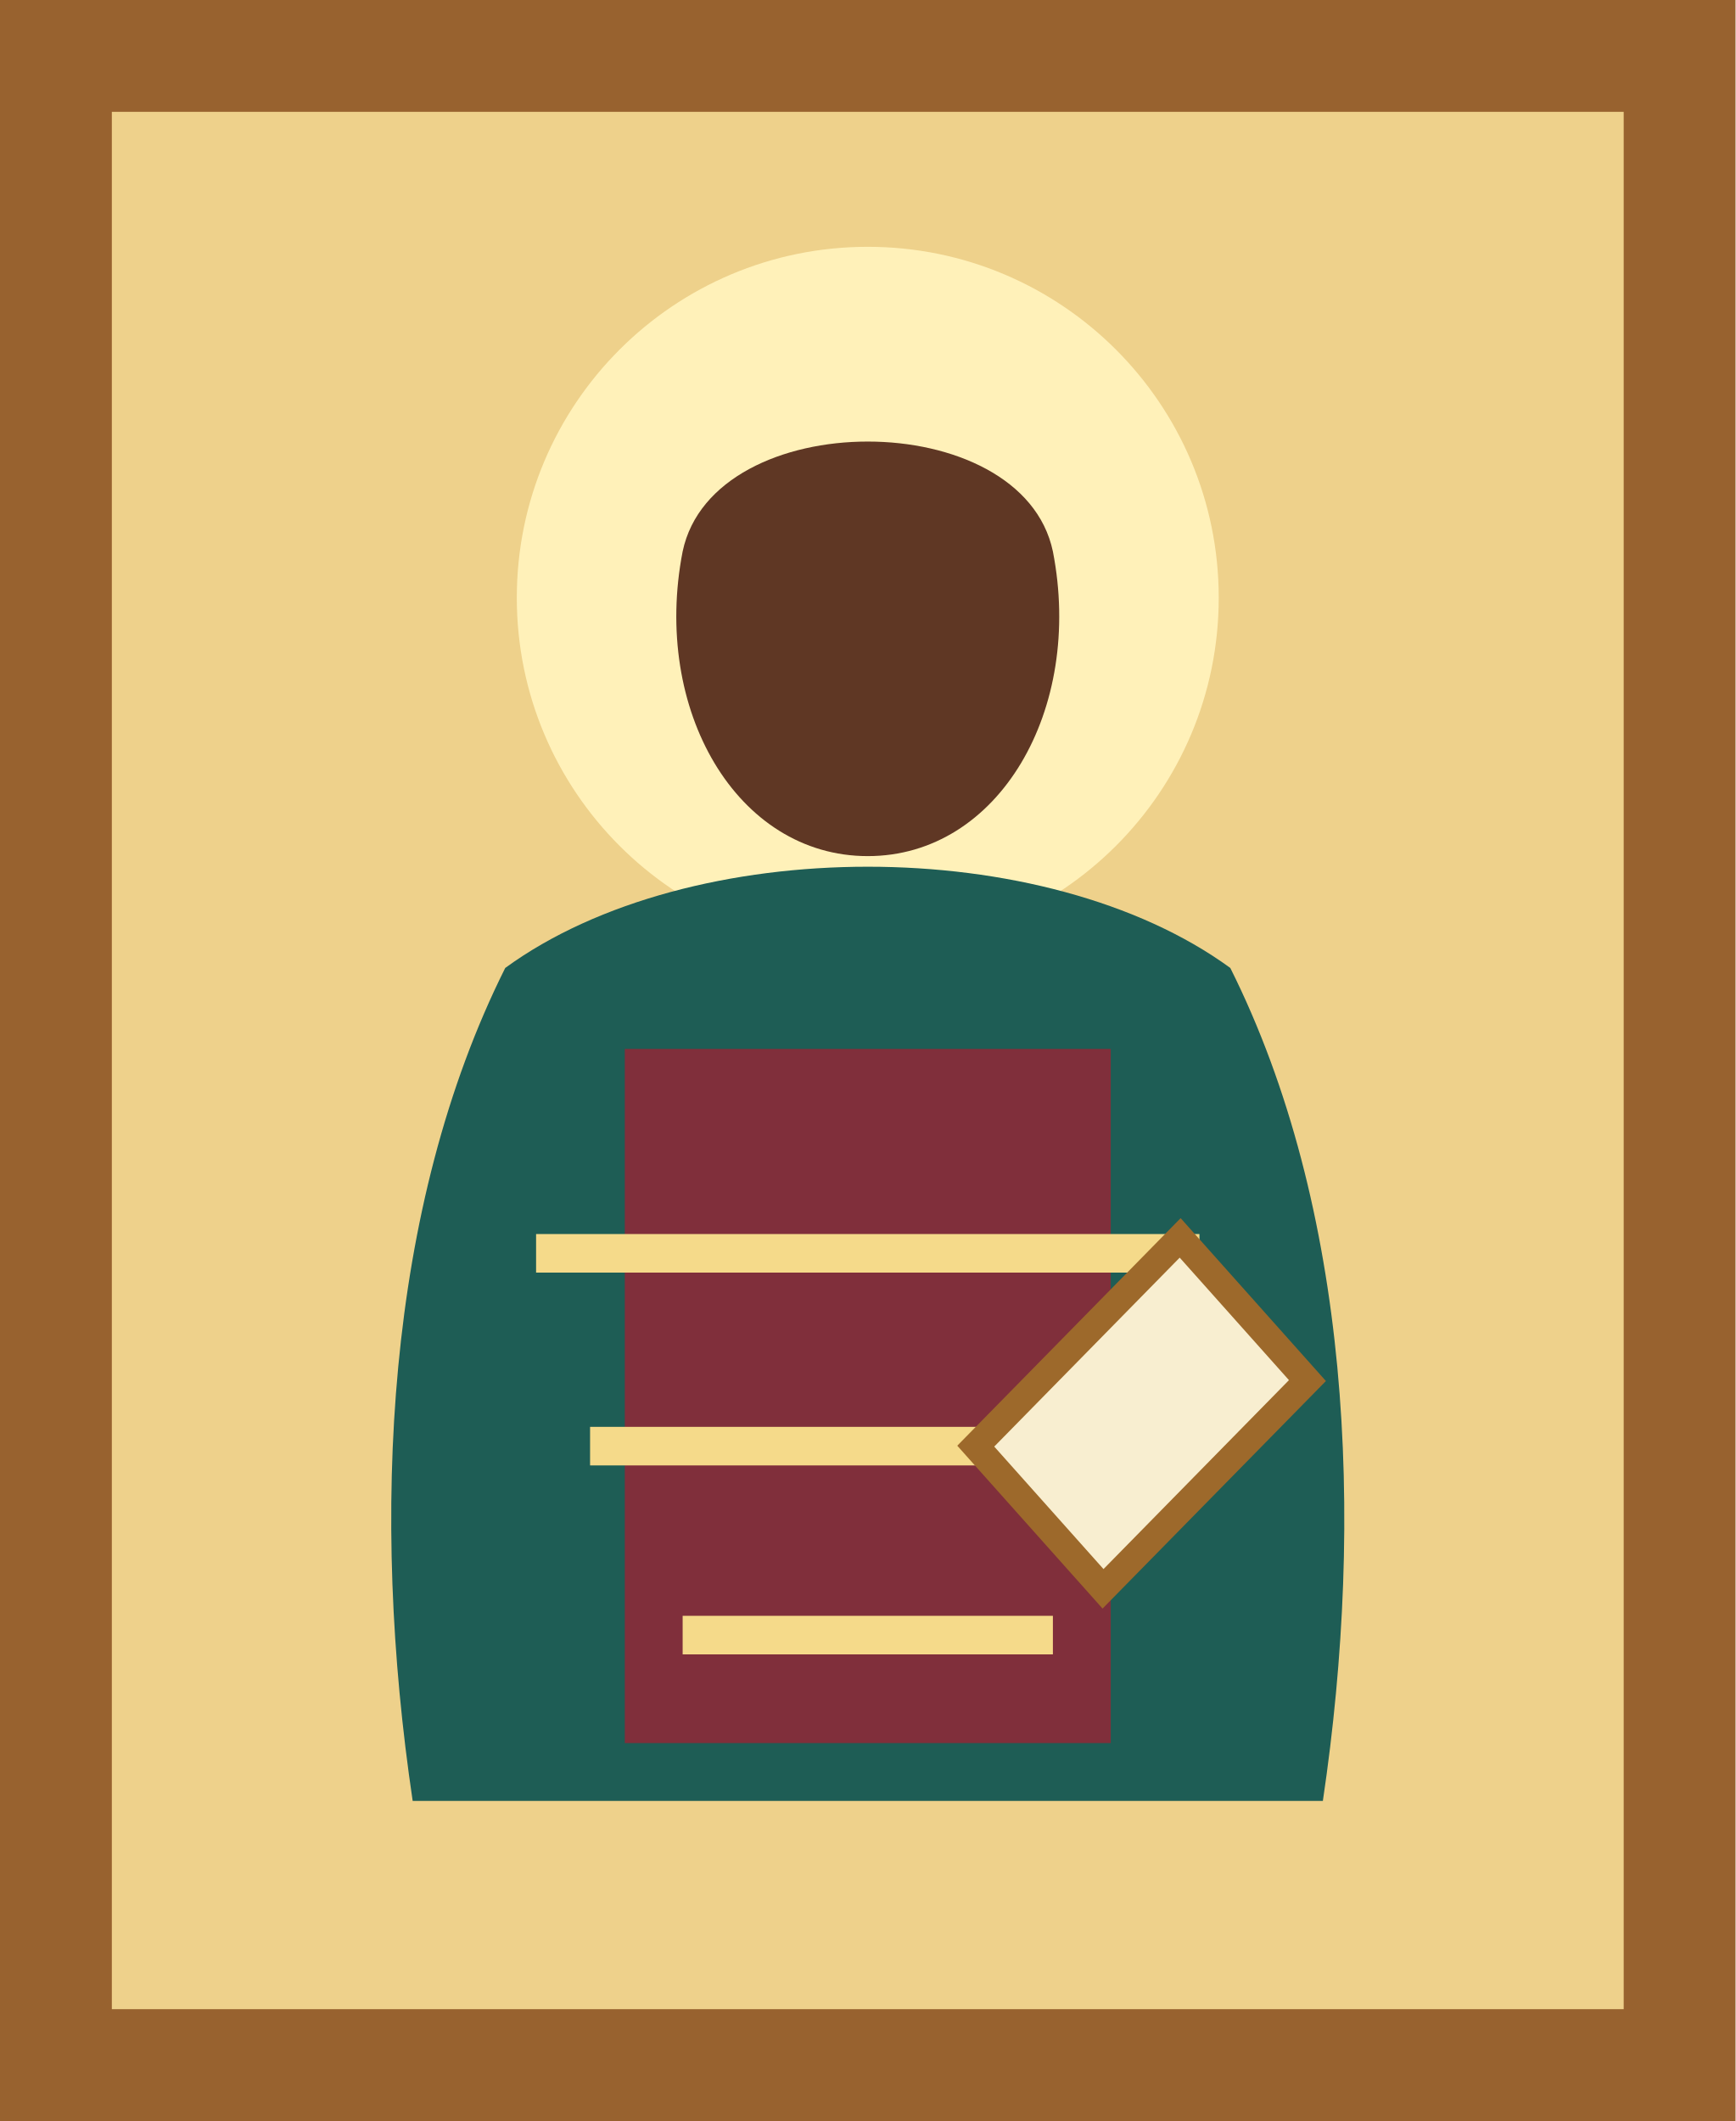
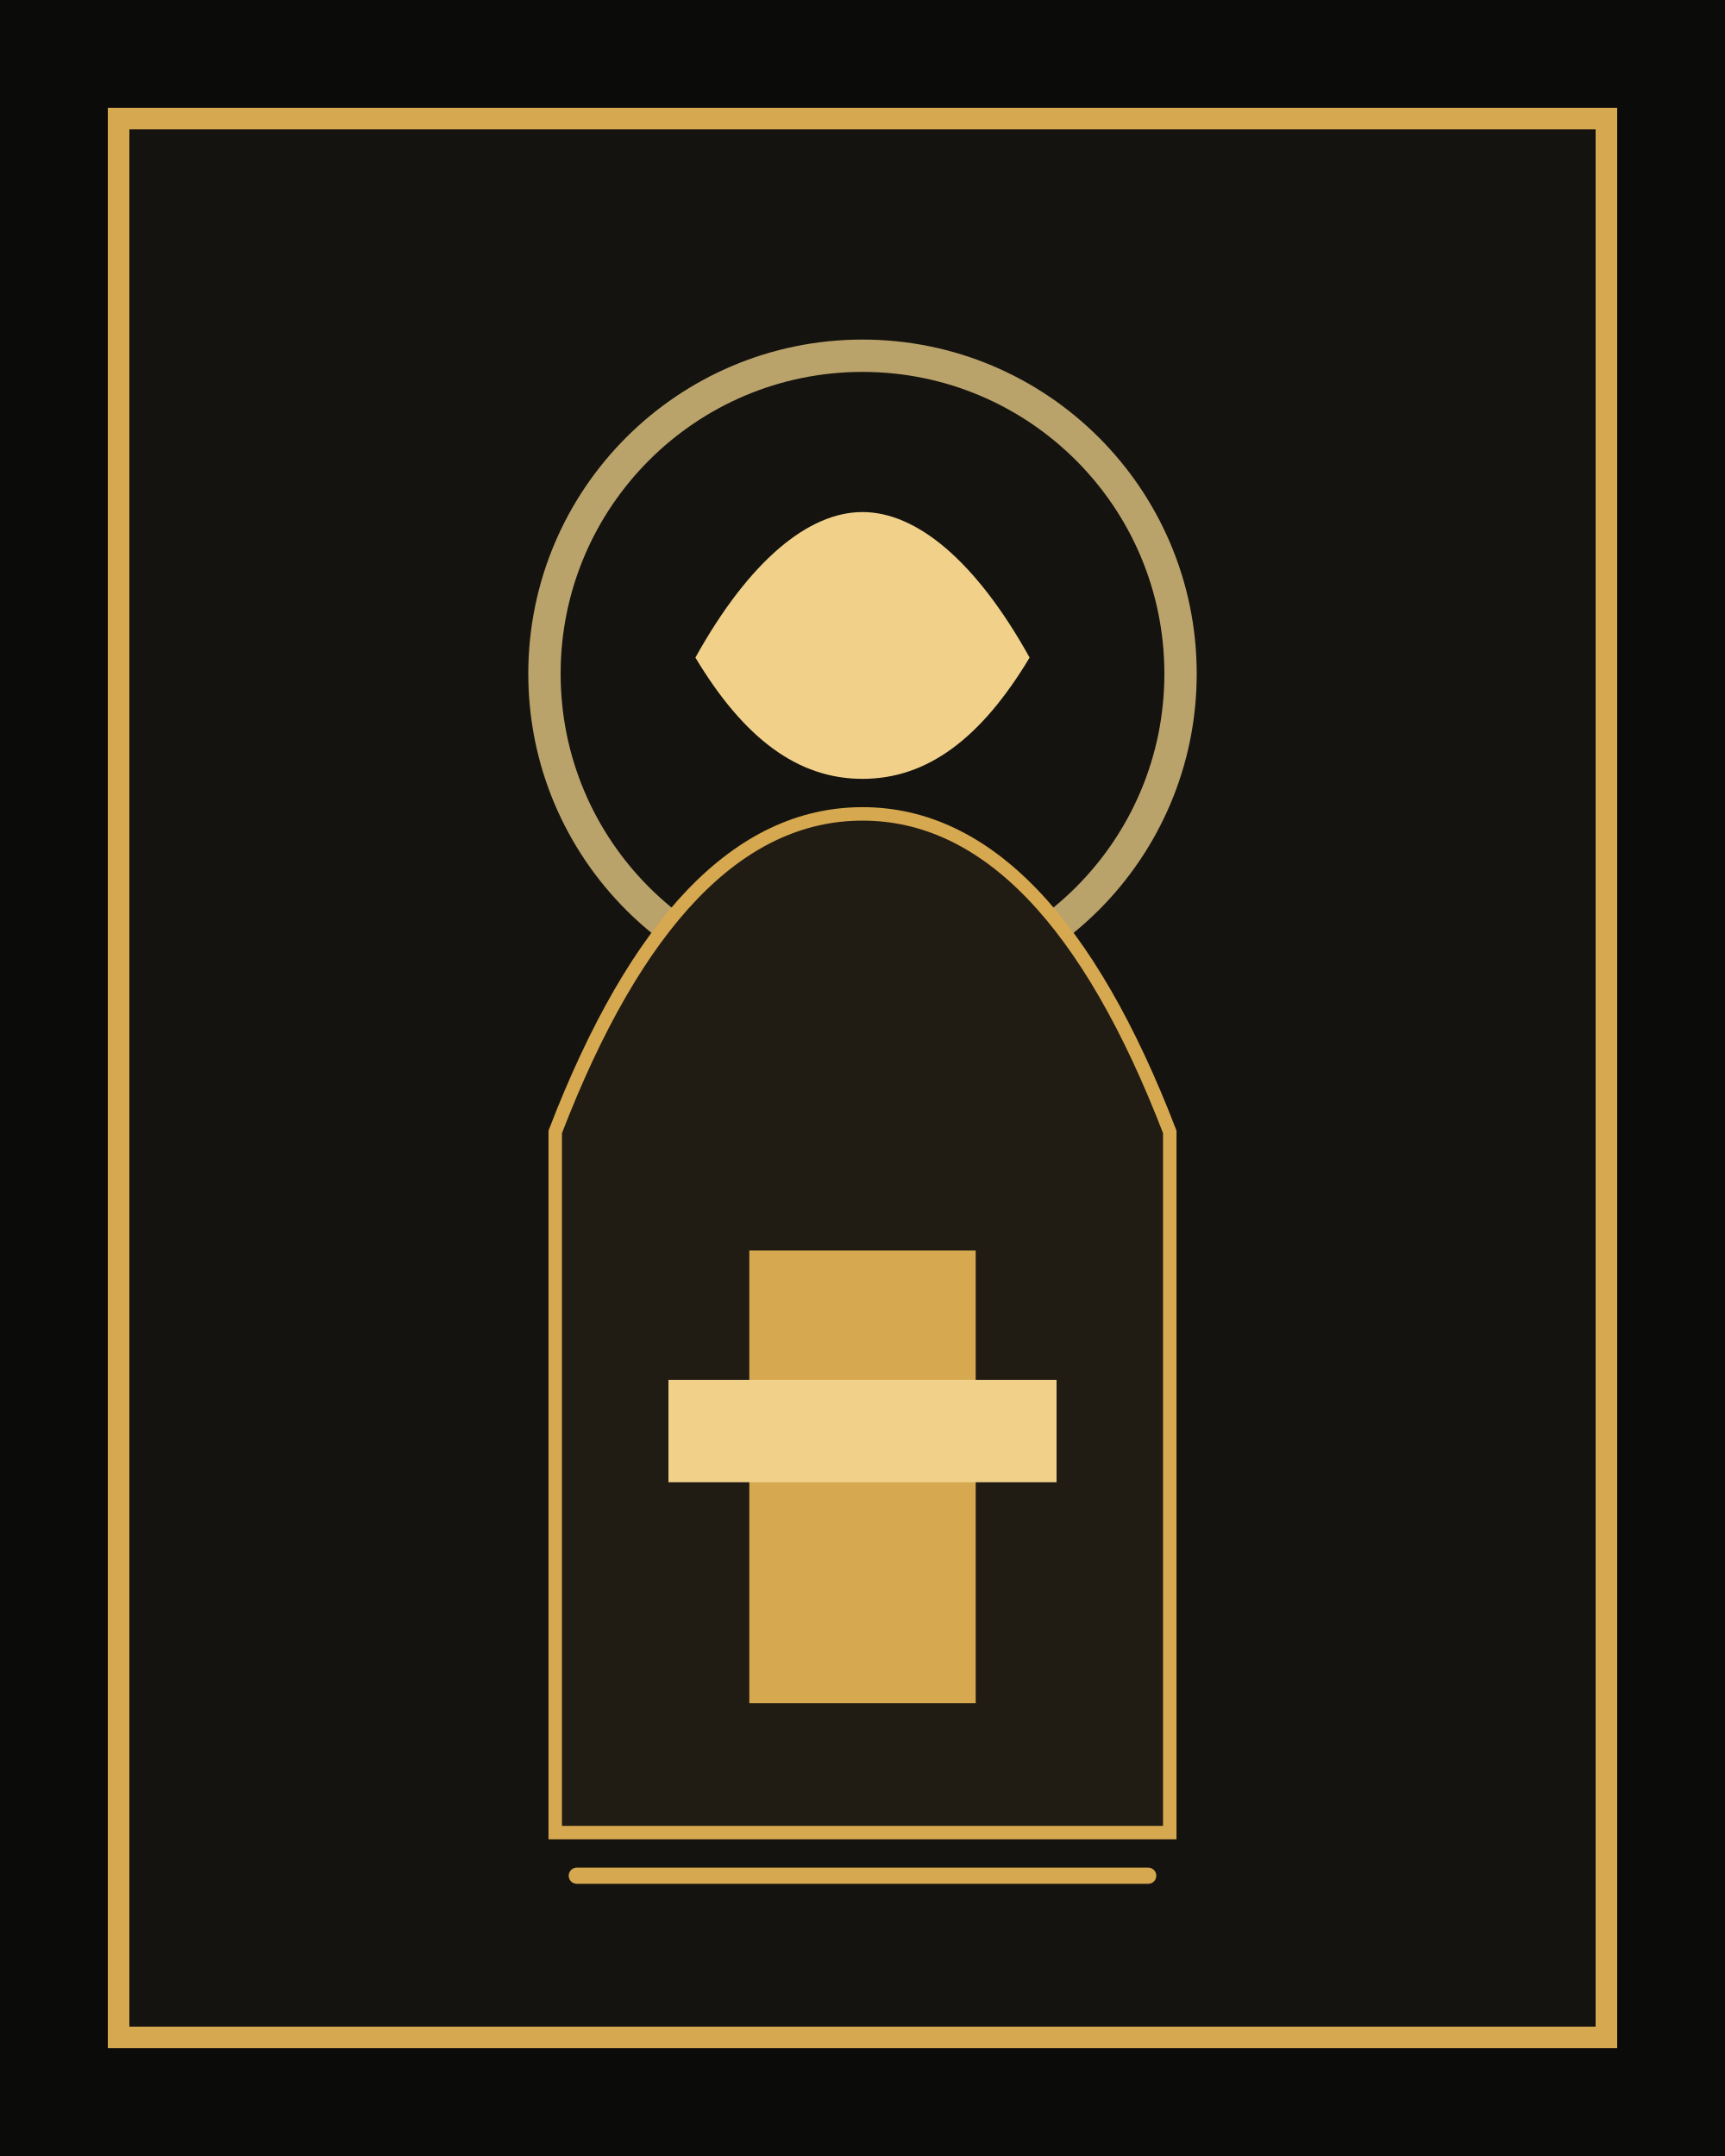
- <svg xmlns="http://www.w3.org/2000/svg" viewBox="0 0 900 1100" role="img" aria-label="Saint Panteleimon icon">
-   <rect width="900" height="1100" fill="#98622f" />
-   <rect x="58" y="58" width="784" height="984" fill="#eed18b" />
-   <circle cx="450" cy="310" r="182" fill="#fff1b9" />
-   <path d="M354 286c16-76 176-76 192 0 16 82-28 158-96 158s-112-76-96-158Z" fill="#5f3724" />
-   <path d="M262 502c96-70 280-70 376 0 62 124 70 284 48 432H214c-22-148-14-308 48-432Z" fill="#1e5d55" />
-   <path d="M324 544h252v360H324z" fill="#8d2937" opacity=".88" />
-   <path d="M278 650h344M306 750h288M354 848h192" stroke="#f5da8a" stroke-width="20" />
-   <path d="M612 642l66 74-106 108-66-74z" fill="#f8eed0" stroke="#9d692b" stroke-width="14" />
+ <svg xmlns="http://www.w3.org/2000/svg" viewBox="0 0 640 800" role="img">
+   <rect width="640" height="800" fill="#0B0B0A" />
+   <rect x="44" y="44" width="552" height="712" fill="#15130F" stroke="#D6A84F" stroke-width="8" />
+   <circle cx="320" cy="250" r="118" fill="none" stroke="#F1D18A" stroke-width="12" opacity=".75" />
+   <path d="M206 420c30-78 68-118 114-118s84 40 114 118v260H206V420Z" fill="#201B13" stroke="#D6A84F" stroke-width="5" />
+   <path d="M278 464h84v168h-84V464Z" fill="#D6A84F" />
+   <path d="M248 512h144v38H248v-38Z" fill="#F1D18A" />
+   <path d="M258 244c20-36 42-54 62-54s42 18 62 54c-18 30-38 45-62 45s-44-15-62-45Z" fill="#F1D18A" />
+   <path d="M214 696h212" stroke="#D6A84F" stroke-width="6" stroke-linecap="round" />
</svg>
